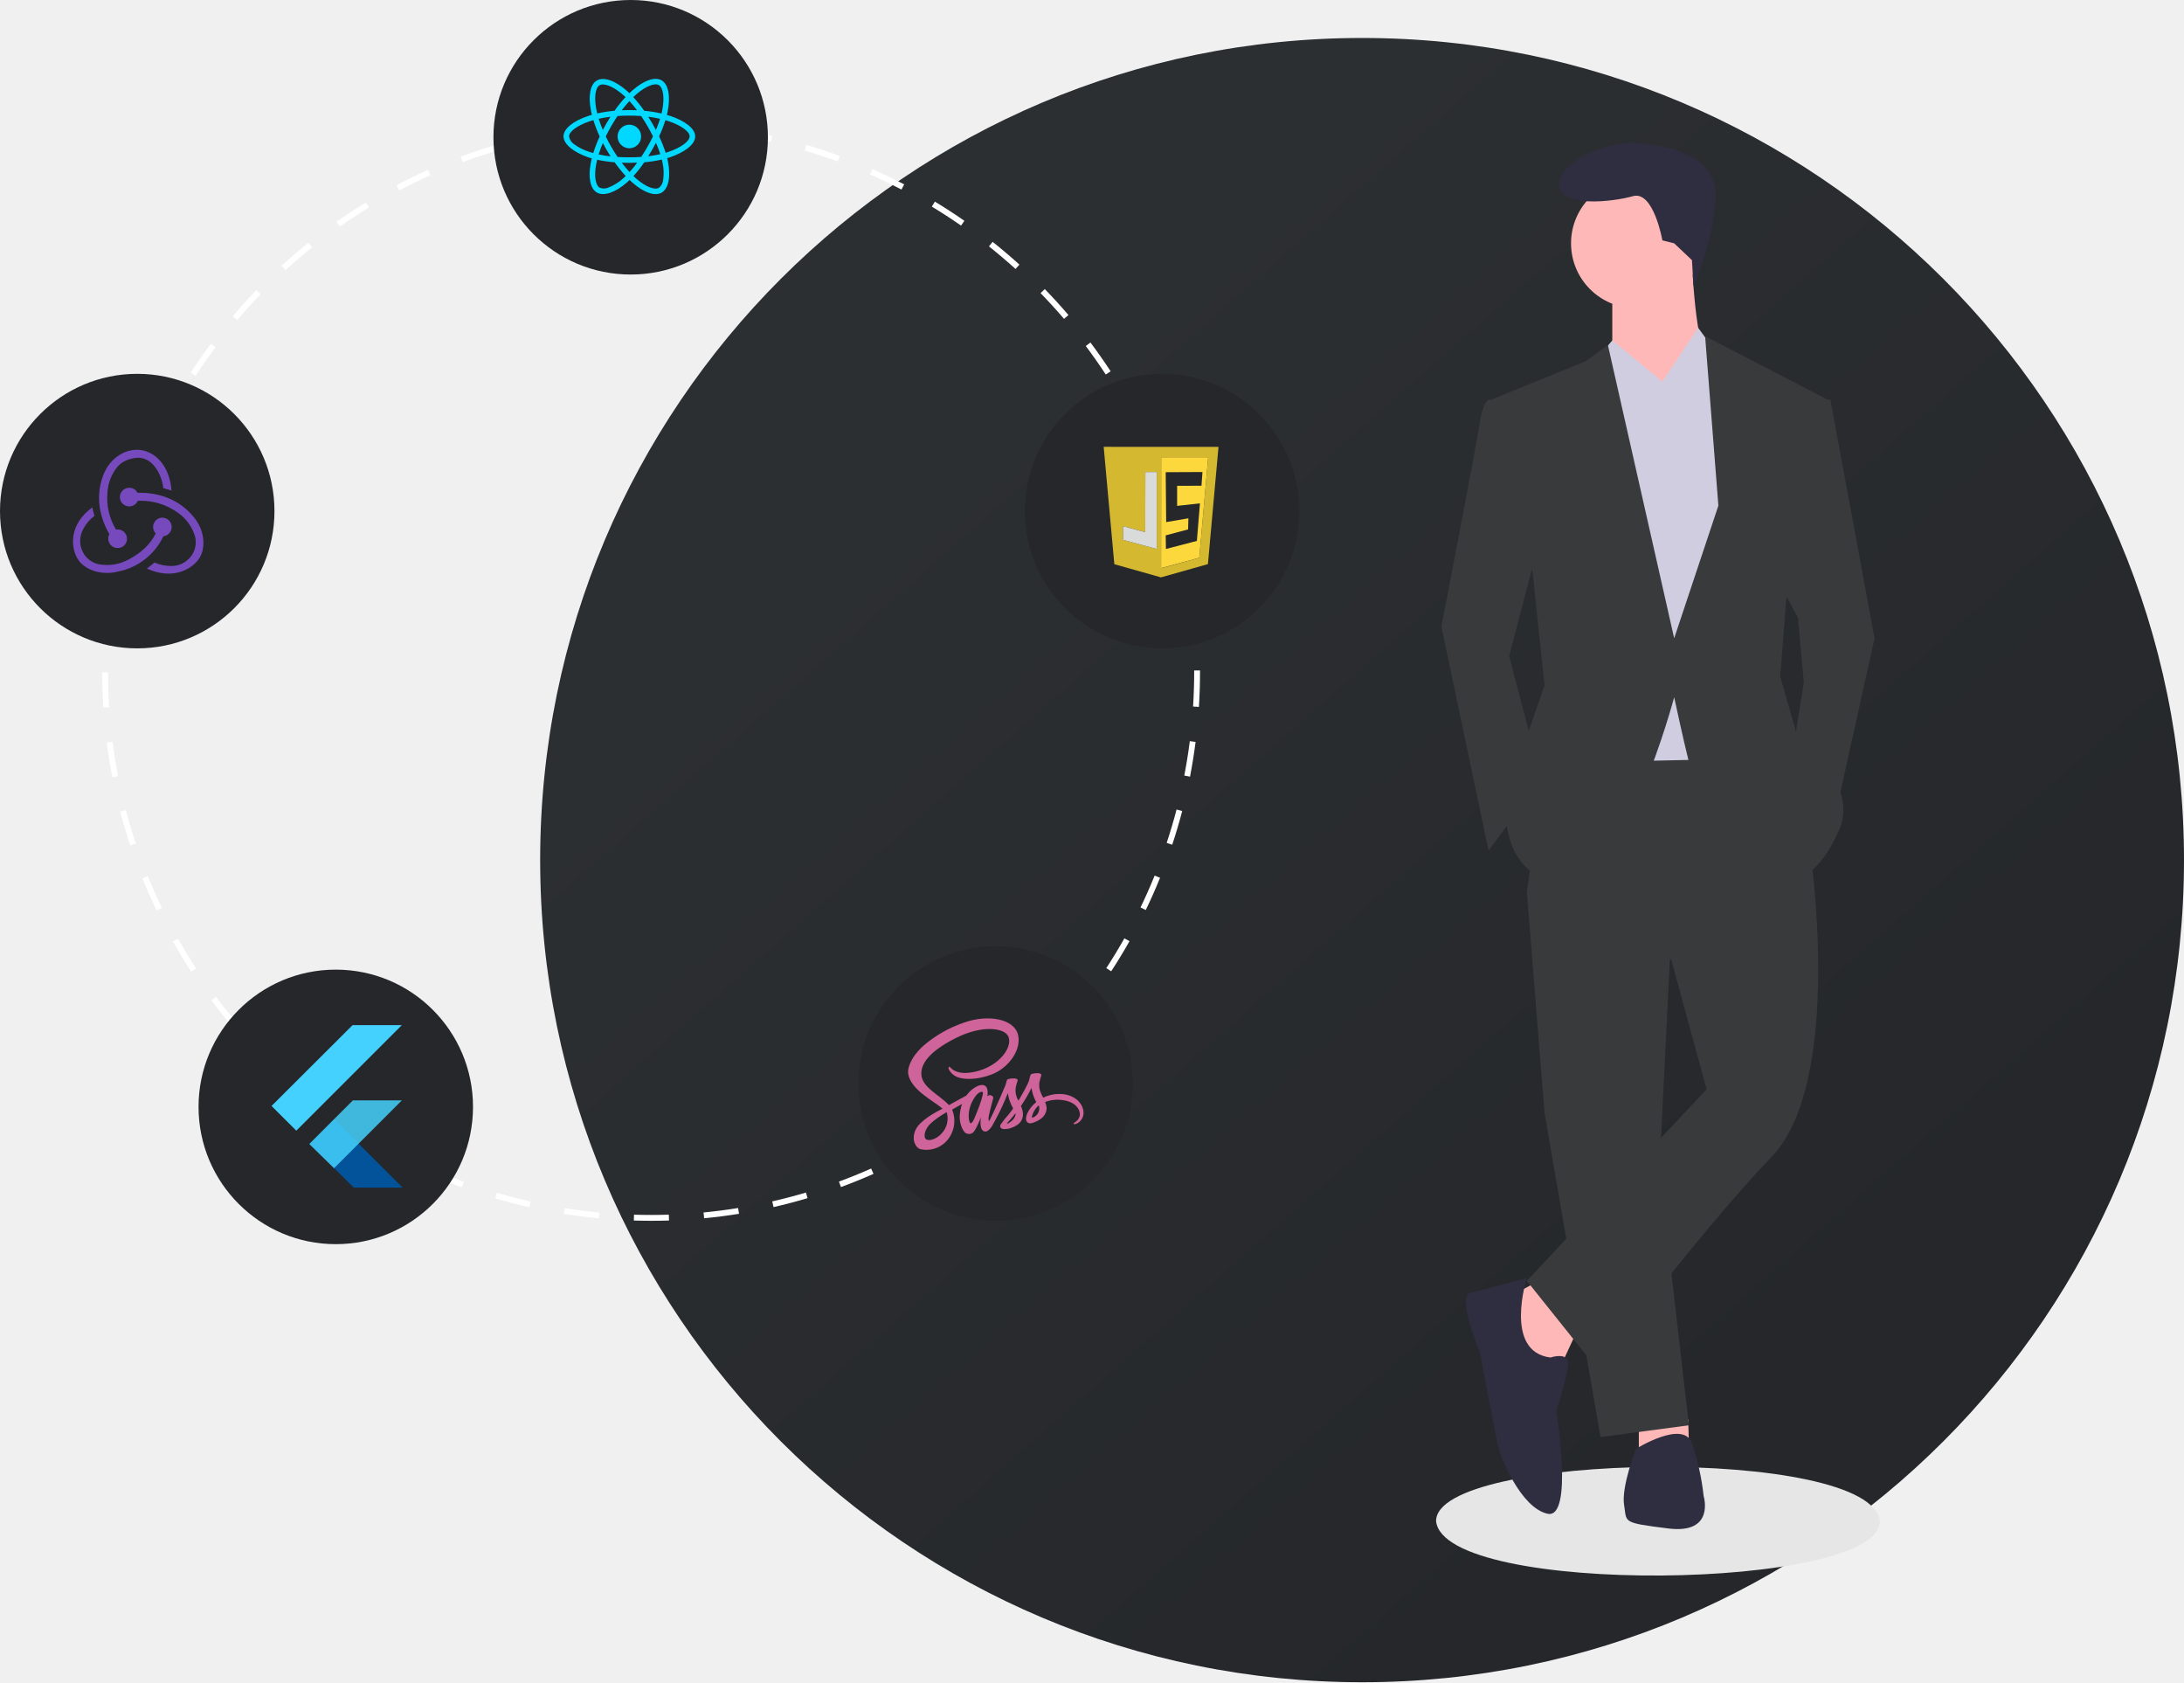
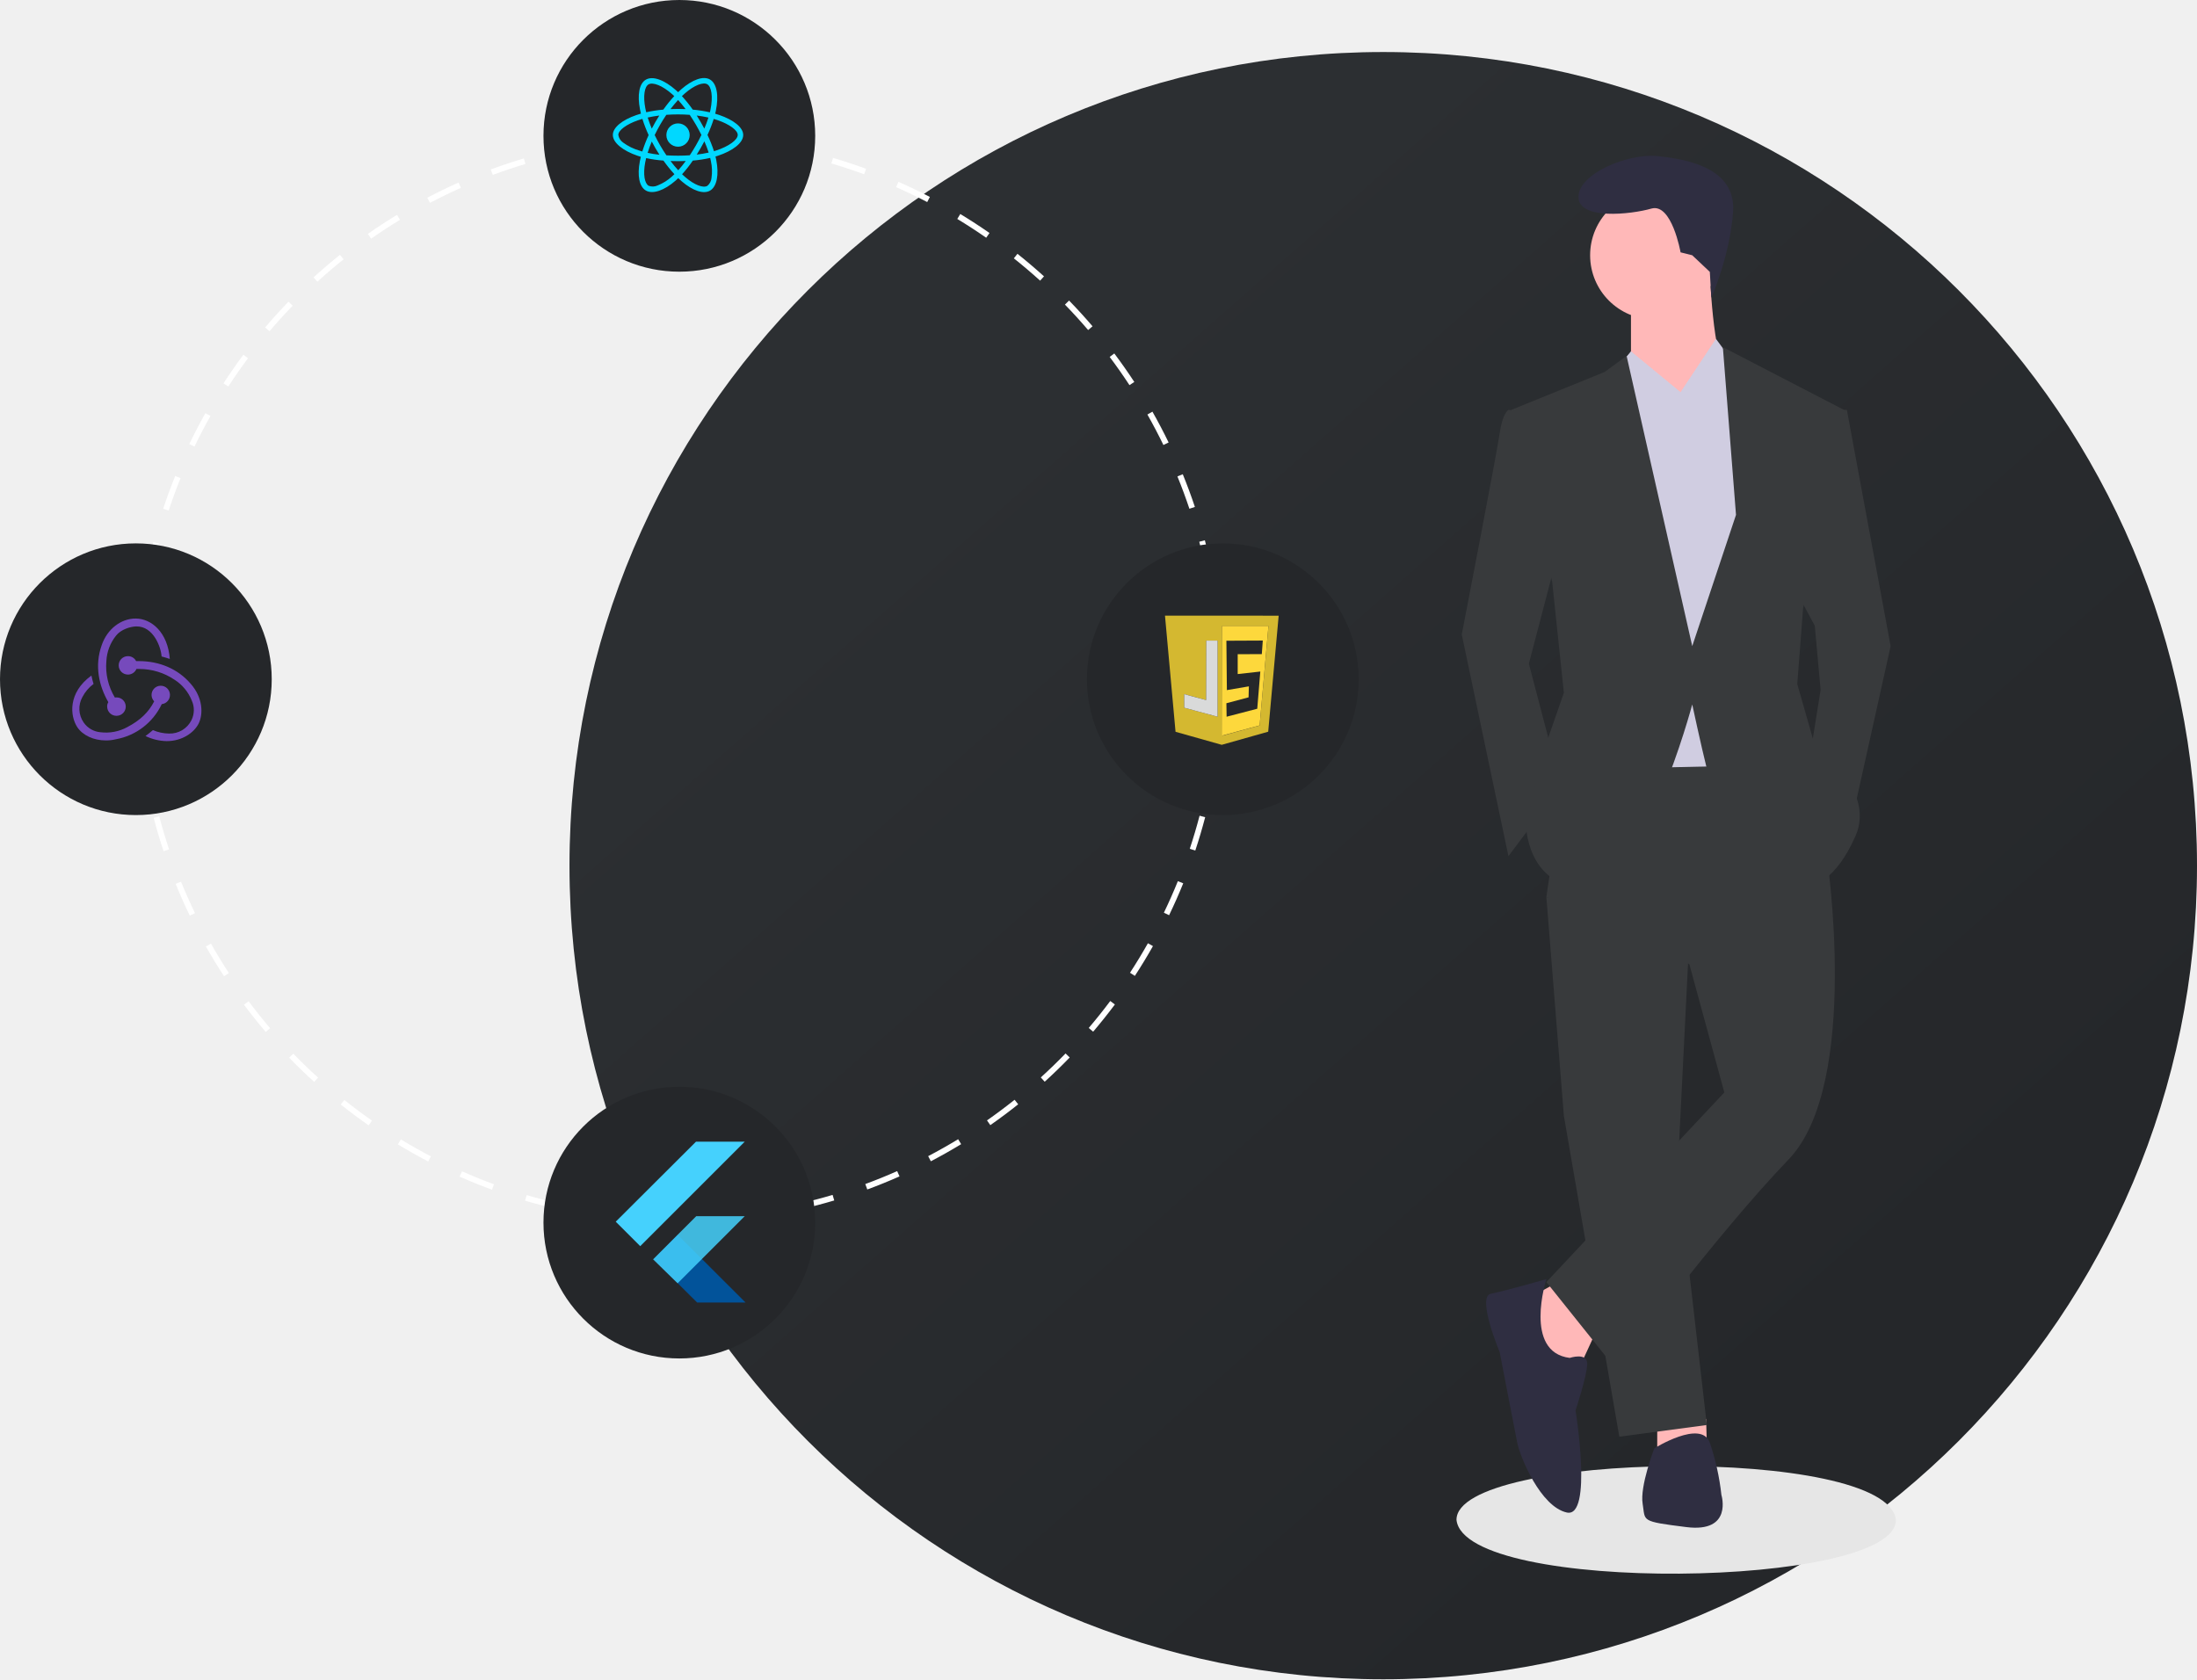
- <svg xmlns="http://www.w3.org/2000/svg" width="748" height="576" viewBox="0 0 748 576">
+ <svg xmlns="http://www.w3.org/2000/svg" width="760" height="581" viewBox="0 0 760 581">
  <defs>
    <linearGradient id="linear-gradient" x1="0.34" y1="0.155" x2="0.852" y2="0.736" gradientUnits="objectBoundingBox">
      <stop offset="0" stop-color="#2c2f32" />
      <stop offset="1" stop-color="#25272a" />
    </linearGradient>
  </defs>
-   <g id="illustration" transform="translate(-937 -262)">
+   <g id="illustration" transform="translate(-925 -257)">
    <circle id="Ellipse_21" data-name="Ellipse 21" cx="281.5" cy="281.5" r="281.5" transform="translate(1122 275)" fill="url(#linear-gradient)" />
    <g id="man-illustration">
      <path id="Path_48" data-name="Path 48" d="M970.42,735.63c.226,23.706-149.154,25.878-152,0C818.194,711.928,967.574,709.755,970.42,735.63Z" transform="translate(610.42 47.233)" fill="#e6e6e6" />
      <path id="Path_49" data-name="Path 49" d="M623.966,507.569l-11.1,6.055,7.065,23.213,11.1,1.009,6.056-13.12Z" transform="translate(840 193)" fill="#ffb8b8" />
      <path id="Path_50" data-name="Path 50" d="M658.28,553.994v11.1l17.157-1.009-.239-9.143Z" transform="translate(840 193)" fill="#ffb8b8" />
      <path id="Path_51" data-name="Path 51" d="M619.929,374.348l6.055,75.694L645.16,561.058l30.277-4.037-10.092-87.8,4.037-80.739Z" transform="translate(840 193)" fill="#383a3c" />
      <path id="Path_52" data-name="Path 52" d="M930.248,463.6l-72.666,1.009-8.074,55.508,49.453,23.213,12.111,44.407-61.564,65.6,24.222,30.277s34.314-46.425,59.545-72.666S946.4,504.977,946.4,504.977Z" transform="translate(610.42 47.233)" fill="#383a3c" />
      <circle id="Ellipse_22" data-name="Ellipse 22" cx="22.203" cy="22.203" r="22.203" transform="translate(1475.067 323.112)" fill="#ffb8b8" />
      <path id="Path_53" data-name="Path 53" d="M878.777,313.221v22.2l15.139,24.222s23.213-17.157,18.166-21.194-6.055-35.324-6.055-35.324Z" transform="translate(610.42 47.233)" fill="#ffb8b8" />
      <path id="Path_54" data-name="Path 54" d="M649.2,185.62l-15.139,18.166,6.056,126.155,47.434-1.009,8.074-110.007L685.53,190.666l-6.923-9.419-12.253,18.5Z" transform="translate(840 193)" fill="#d0cde1" />
      <path id="Path_55" data-name="Path 55" d="M854.555,396.988l-11.1,42.388,11.1,42.388-18.166,24.222-16.148-76.7s12.111-62.573,13.12-69.638,3.028-8.074,3.028-8.074l8.074,1.009Z" transform="translate(610.42 47.233)" fill="#383a3c" />
      <path id="Path_56" data-name="Path 56" d="M705.714,267.368l7.065,13.121,2.019,22.2-4.037,25.231,14.129,23.213,14.129-63.583L723.881,205.8h-6.056Z" transform="translate(840 193)" fill="#383a3c" />
      <path id="Path_57" data-name="Path 57" d="M849.509,652.327s-14.129,4.037-19.176,5.046,3.028,20.185,3.028,20.185,5.046,26.24,6.055,31.287,8.074,22.2,17.157,24.222,3.028-35.324,3.028-35.324,4.037-12.111,4.037-16.148-6.055-2.018-6.055-2.018C841.435,677.558,849.509,652.327,849.509,652.327Z" transform="translate(610.42 47.233)" fill="#2f2e41" />
      <path id="Path_58" data-name="Path 58" d="M882.814,730.039c1.009,6.055-1.009,6.055,15.139,8.074s12.111-11.1,12.111-11.1a84.809,84.809,0,0,0-4.037-18.166c-3.028-8.074-19.176,2.018-19.176,2.018S881.8,723.983,882.814,730.039Z" transform="translate(610.42 47.233)" fill="#2f2e41" />
      <path id="Path_59" data-name="Path 59" d="M906.053,303.833l.526,8.976s6.512-14.727,7.522-29.865-16.148-18.166-26.24-19.176-27.25,6.055-27.25,14.129,18.166,6.055,25.231,4.037,10.092,15.139,10.092,15.139l4.037,1.009Z" transform="translate(610.42 47.233)" fill="#2f2e41" />
      <path id="Path_60" data-name="Path 60" d="M643.24,192.767l5.957-7.147,17.157,14.129L649.2,211.86Z" transform="translate(840 193)" fill="#d0cde1" />
      <path id="Path_61" data-name="Path 61" d="M685.53,190.666l-7.065-9.083-12.111,18.166,15.139,11.1Z" transform="translate(840 193)" fill="#d0cde1" />
      <path id="Path_62" data-name="Path 62" d="M851.527,411.117l4.037,38.351-8.074,23.213-5.046,22.2s0,21.194,20.185,22.2,37.342-63.582,37.342-63.582,3.028,14.129,5.046,22.2,36.333,40.37,36.333,40.37,8.074-1.009,15.139-17.157-14.129-31.287-14.129-31.287L936.3,446.441l2.018-26.24,14.13-68.629-41.884-21.7L915.11,387.9l-15.139,45.416L877.263,332.9l-7.569,5.551-32.3,13.12Z" transform="translate(610.42 47.233)" fill="#383a3c" />
    </g>
    <g id="skills">
      <g id="undraw_product_iteration_kjok" transform="translate(937 262)">
-         <path id="circle" d="M452.664,563.767c-2-.016-4.014-.029-6-.091l.062-2c1.962.061,3.968.088,5.936.09s3.99-.032,5.987-.1l.064,2C456.7,563.734,454.661,563.767,452.664,563.767Zm-18.019-.845c-3.981-.377-8-.888-11.951-1.518l.315-1.975c3.906.623,7.884,1.129,11.824,1.5Zm36.092-.021-.19-1.99c3.938-.377,7.916-.888,11.822-1.517l.318,1.975c-3.949.636-7.969,1.151-11.95,1.532Zm-59.873-3.778c-3.9-.884-7.821-1.907-11.658-3.041l.567-1.918c3.8,1.122,7.676,2.134,11.533,3.008Zm83.648-.05-.444-1.949c3.866-.882,7.745-1.9,11.53-3.022l.569,1.918c-3.826,1.136-7.747,2.163-11.655,3.054ZM387.768,552.3c-3.762-1.382-7.525-2.9-11.187-4.523l.81-1.828c3.622,1.6,7.345,3.107,11.066,4.475Zm129.833-.078-.691-1.877c3.7-1.362,7.409-2.867,11.028-4.473l.812,1.828C525.091,549.32,521.34,550.841,517.6,552.218Zm-151.887-9.68c-3.54-1.848-7.075-3.84-10.506-5.92l1.037-1.711c3.395,2.06,6.892,4.029,10.395,5.857Zm173.873-.073-.926-1.772c3.494-1.827,6.983-3.8,10.369-5.854l1.039,1.709C546.646,538.628,543.12,540.618,539.587,542.465ZM345.105,530.039c-3.279-2.288-6.528-4.715-9.659-7.211l1.247-1.564c3.1,2.471,6.313,4.871,9.557,7.135Zm215.05-.071-1.146-1.639c3.243-2.267,6.454-4.667,9.544-7.135l1.248,1.563C566.678,525.251,563.432,527.676,560.155,529.967ZM326.268,515.014c-2.964-2.69-5.878-5.51-8.66-8.378l1.436-1.393c2.752,2.838,5.636,5.627,8.569,8.29Zm252.7-.069-1.346-1.48c2.926-2.657,5.807-5.448,8.563-8.293l1.436,1.391C584.838,509.438,581.926,512.258,578.97,514.945ZM309.5,497.726c-2.6-3.043-5.125-6.208-7.521-9.407l1.6-1.2c2.371,3.166,4.874,6.3,7.442,9.308Zm286.228-.083-1.521-1.3c2.567-3.013,5.071-6.148,7.441-9.318l1.6,1.2c-2.4,3.2-4.926,6.373-7.521,9.418ZM295.075,478.452c-2.188-3.351-4.293-6.811-6.258-10.284l1.741-.984c1.943,3.437,4.027,6.86,6.192,10.175Zm315.083-.108-1.676-1.092c2.166-3.321,4.249-6.751,6.193-10.2l1.742.982c-1.965,3.482-4.071,6.949-6.26,10.3ZM283.231,457.505c-1.74-3.6-3.384-7.3-4.886-11l1.853-.752c1.486,3.656,3.113,7.316,4.834,10.877ZM622,457.349l-1.8-.869c1.721-3.566,3.348-7.236,4.836-10.91l1.854.75C625.388,450.034,623.744,453.745,622,457.349ZM274.17,435.208c-1.265-3.8-2.421-7.685-3.436-11.55l1.935-.508c1,3.823,2.147,7.668,3.4,11.425ZM631.059,435l-1.9-.629c1.244-3.753,2.384-7.6,3.385-11.43l1.936.506C633.469,427.316,632.317,431.2,631.059,435ZM268.052,411.914c-.764-3.924-1.411-7.925-1.922-11.893l1.983-.256c.506,3.926,1.146,7.884,1.9,11.766Zm369.1-.22-1.963-.379c.75-3.881,1.386-7.841,1.887-11.77l1.984.254c-.507,3.971-1.149,7.973-1.908,11.895ZM264.973,388.031c-.256-3.986-.389-8.038-.393-12.043l2,0c0,3.963.135,7.972.389,11.916Zm375.228-.224-2-.127c.249-3.94.375-7.949.375-11.913v-.438h2v.432c0,4.013-.128,8.063-.379,12.047ZM266.942,364.072l-2-.123c.248-3.994.627-8.029,1.128-11.994l1.984.25C267.562,356.128,267.187,360.121,266.942,364.072Zm371.236-.656c-.26-3.953-.649-7.944-1.158-11.862L639,351.3c.515,3.96.909,7.993,1.172,11.989Zm-368.247-22.98-1.964-.378c.754-3.925,1.648-7.879,2.655-11.751l1.936.5C271.561,332.64,270.678,336.551,269.931,340.435ZM635.1,339.79c-.762-3.886-1.66-7.794-2.668-11.617l1.934-.51c1.02,3.864,1.927,7.814,2.7,11.742ZM275.93,317.376l-1.9-.627c1.255-3.8,2.653-7.612,4.154-11.331l1.854.749C278.554,309.846,277.171,313.617,275.93,317.376Zm353.095-.624c-1.256-3.754-2.649-7.514-4.143-11.177l1.852-.755c1.51,3.7,2.919,7.5,4.188,11.3Zm-344.161-21.5-1.8-.867c1.735-3.606,3.611-7.205,5.575-10.7l1.743.981C288.435,288.122,286.579,291.682,284.863,295.25Zm335.172-.545c-1.723-3.551-3.585-7.1-5.538-10.542l1.74-.986c1.974,3.48,3.856,7.066,5.6,10.656ZM296.56,274.465l-1.677-1.091c2.181-3.353,4.5-6.68,6.895-9.89l1.6,1.2C301.013,267.856,298.718,271.148,296.56,274.465Zm311.732-.471c-2.164-3.305-4.466-6.587-6.843-9.754l1.6-1.2c2.4,3.2,4.729,6.518,6.917,9.858Zm-297.48-18.641-1.523-1.295c2.59-3.047,5.313-6.051,8.094-8.928l1.438,1.39C316.07,249.367,313.376,252.339,310.812,255.354ZM594,254.941c-2.571-3.006-5.274-5.97-8.032-8.808l1.434-1.394c2.788,2.868,5.52,5.863,8.118,8.9ZM327.374,238.216l-1.347-1.479c2.959-2.7,6.042-5.328,9.16-7.823l1.25,1.562C333.352,232.945,330.3,235.549,327.374,238.216Zm250.011-.363c-2.933-2.655-5.99-5.251-9.09-7.717l1.246-1.565c3.132,2.493,6.223,5.117,9.186,7.8ZM345.973,223.33l-1.147-1.638c3.272-2.293,6.663-4.511,10.078-6.591l1.041,1.708C352.566,218.868,349.211,221.062,345.973,223.33Zm212.758-.318c-3.256-2.266-6.621-4.453-10-6.5l1.035-1.711c3.418,2.068,6.82,4.278,10.11,6.568ZM366.307,210.942l-.929-1.771c3.536-1.854,7.18-3.619,10.831-5.245l.813,1.827C373.41,207.361,369.805,209.107,366.307,210.942Zm172.02-.274c-3.512-1.828-7.131-3.566-10.758-5.166l.808-1.83c3.665,1.617,7.324,3.374,10.874,5.221Zm-150.281-9.4-.694-1.876c3.75-1.387,7.6-2.67,11.429-3.813l.571,1.917C395.559,198.625,391.755,199.895,388.046,201.267ZM516.5,201.04c-3.717-1.36-7.526-2.616-11.32-3.732l.564-1.919c3.835,1.128,7.685,2.4,11.443,3.773Zm-105.62-6.58-.446-1.949c3.891-.892,7.869-1.668,11.824-2.311l.32,1.975C418.663,192.81,414.727,193.578,410.878,194.46Zm82.763-.145c-3.856-.869-7.795-1.624-11.706-2.244l.313-1.976c3.953.627,7.934,1.39,11.832,2.269Zm-59.245-3.67-.193-1.99c3.971-.385,8.015-.648,12.021-.782l.066,2c-3.963.132-7.965.392-11.894.773Zm35.713-.062c-3.935-.368-7.937-.614-11.9-.731l.06-2c4,.119,8.046.368,12.022.739Z" transform="translate(-229.58 -145.767)" fill="#fff" />
-         <g id="react">
+         <path id="circle" d="M452.664,563.852c-2-.016-4.014-.029-6-.091l.062-2c1.962.061,3.968.088,5.936.09s3.99-.032,5.987-.1l.064,2C456.7,563.818,454.661,563.852,452.664,563.852Zm-18.019-.845c-3.981-.377-8-.888-11.951-1.518l.315-1.975c3.906.623,7.884,1.129,11.824,1.5Zm36.092-.022-.19-1.991c3.938-.377,7.916-.888,11.822-1.517l.318,1.975c-3.949.636-7.969,1.152-11.95,1.533Zm-59.873-3.779c-3.9-.884-7.821-1.908-11.658-3.042l.567-1.918c3.8,1.122,7.676,2.134,11.533,3.008Zm83.648-.05-.444-1.95c3.866-.882,7.745-1.9,11.53-3.023l.569,1.918c-3.826,1.136-7.747,2.164-11.655,3.054Zm-106.745-6.778c-3.762-1.382-7.525-2.9-11.187-4.524l.81-1.829c3.622,1.6,7.345,3.108,11.066,4.476ZM517.6,552.3l-.691-1.877c3.7-1.363,7.409-2.868,11.028-4.474l.812,1.828C525.091,549.4,521.34,550.923,517.6,552.3Zm-151.887-9.682c-3.54-1.848-7.075-3.841-10.506-5.921l1.037-1.711c3.395,2.06,6.892,4.03,10.395,5.859Zm173.873-.073-.926-1.773c3.494-1.828,6.983-3.8,10.369-5.856l1.039,1.709C546.646,538.706,543.12,540.7,539.587,542.545Zm-194.481-12.43c-3.279-2.289-6.528-4.716-9.659-7.213l1.247-1.565c3.1,2.471,6.313,4.872,9.557,7.136Zm215.05-.071-1.146-1.639c3.243-2.267,6.454-4.668,9.544-7.136l1.248,1.563C566.678,525.326,563.432,527.753,560.155,530.044ZM326.268,515.088c-2.964-2.691-5.878-5.511-8.66-8.38l1.436-1.393c2.752,2.839,5.636,5.628,8.569,8.292Zm252.7-.069-1.346-1.481c2.926-2.658,5.807-5.449,8.563-8.295l1.436,1.391C584.838,509.51,581.926,512.331,578.97,515.018ZM309.5,497.8c-2.6-3.044-5.125-6.209-7.521-9.409l1.6-1.2c2.371,3.167,4.874,6.3,7.442,9.31Zm286.228-.083-1.521-1.3c2.567-3.013,5.071-6.15,7.441-9.32l1.6,1.2c-2.4,3.2-4.926,6.374-7.521,9.42Zm-300.654-19.2c-2.188-3.351-4.293-6.812-6.258-10.286l1.741-.985c1.943,3.437,4.027,6.862,6.192,10.177Zm315.083-.108-1.676-1.092c2.166-3.322,4.249-6.753,6.193-10.2l1.742.983c-1.965,3.483-4.071,6.951-6.26,10.307ZM283.231,457.566c-1.74-3.6-3.384-7.3-4.886-11l1.853-.752c1.486,3.657,3.113,7.318,4.834,10.879ZM622,457.41l-1.8-.869c1.721-3.567,3.348-7.238,4.836-10.913l1.854.75C625.388,450.093,623.744,453.8,622,457.41ZM274.17,435.263c-1.265-3.8-2.421-7.686-3.436-11.552l1.935-.508c1,3.824,2.147,7.67,3.4,11.427Zm356.889-.212-1.9-.629c1.244-3.754,2.384-7.6,3.385-11.432l1.936.506C633.469,427.37,632.317,431.257,631.059,435.051ZM268.052,411.964c-.764-3.925-1.411-7.927-1.922-11.9l1.983-.256c.506,3.927,1.146,7.886,1.9,11.768Zm369.1-.22-1.963-.379c.75-3.882,1.386-7.843,1.887-11.772l1.984.254c-.507,3.972-1.149,7.974-1.908,11.9ZM264.973,388.076c-.256-3.987-.389-8.04-.393-12.046l2,0c0,3.964.135,7.973.389,11.919Zm375.228-.224-2-.127c.249-3.941.375-7.951.375-11.916v-.439h2v.432c0,4.014-.128,8.065-.379,12.05ZM266.942,364.111l-2-.123c.248-4,.627-8.031,1.128-12l1.984.25C267.562,356.166,267.187,360.159,266.942,364.111Zm371.236-.656c-.26-3.954-.649-7.946-1.158-11.865l1.982-.258c.515,3.961.909,7.995,1.172,11.992ZM269.931,340.469l-1.964-.378c.754-3.926,1.648-7.881,2.655-11.754l1.936.5C271.561,332.673,270.678,336.585,269.931,340.469Zm365.171-.645c-.762-3.887-1.66-7.8-2.668-11.619l1.934-.51c1.02,3.865,1.927,7.816,2.7,11.744ZM275.93,317.406l-1.9-.627c1.255-3.8,2.653-7.614,4.154-11.333l1.854.749C278.554,309.874,277.171,313.645,275.93,317.406Zm353.095-.624c-1.256-3.755-2.649-7.516-4.143-11.179l1.852-.755c1.51,3.7,2.919,7.5,4.188,11.3ZM284.863,295.274l-1.8-.867c1.735-3.607,3.611-7.207,5.575-10.7l1.743.982C288.435,288.144,286.579,291.705,284.863,295.274Zm335.172-.546c-1.723-3.552-3.585-7.1-5.538-10.544l1.74-.987c1.974,3.481,3.856,7.068,5.6,10.659ZM296.56,274.485l-1.677-1.091c2.181-3.353,4.5-6.682,6.895-9.892l1.6,1.2C301.013,267.874,298.718,271.167,296.56,274.485Zm311.732-.471c-2.164-3.306-4.466-6.588-6.843-9.756l1.6-1.2c2.4,3.2,4.729,6.52,6.917,9.861Zm-297.48-18.645-1.523-1.3c2.59-3.048,5.313-6.053,8.094-8.93l1.438,1.39C316.07,249.381,313.376,252.353,310.812,255.369ZM594,254.957c-2.571-3.007-5.274-5.971-8.032-8.81l1.434-1.394c2.788,2.868,5.52,5.864,8.118,8.9ZM327.374,238.228l-1.347-1.479c2.959-2.7,6.042-5.329,9.16-7.825l1.25,1.562C333.352,232.955,330.3,235.56,327.374,238.228Zm250.011-.363c-2.933-2.655-5.99-5.253-9.09-7.719l1.246-1.566c3.132,2.493,6.223,5.118,9.186,7.8ZM345.973,223.338l-1.147-1.638c3.272-2.294,6.663-4.512,10.078-6.592l1.041,1.708C352.566,218.875,349.211,221.069,345.973,223.338Zm212.758-.318c-3.256-2.267-6.621-4.454-10-6.5l1.035-1.711c3.418,2.068,6.82,4.279,10.11,6.57ZM366.307,210.948l-.929-1.772c3.536-1.855,7.18-3.62,10.831-5.246l.813,1.828C373.41,207.366,369.805,209.112,366.307,210.948Zm172.02-.274c-3.512-1.829-7.131-3.567-10.758-5.167l.808-1.83c3.665,1.617,7.324,3.374,10.874,5.222Zm-150.281-9.4-.694-1.876c3.75-1.388,7.6-2.671,11.429-3.814l.571,1.917C395.559,198.627,391.755,199.9,388.046,201.27Zm128.452-.227c-3.717-1.36-7.526-2.616-11.32-3.733l.564-1.919c3.835,1.129,7.685,2.4,11.443,3.774Zm-105.62-6.582-.446-1.95c3.891-.892,7.869-1.669,11.824-2.311l.32,1.975C418.663,192.811,414.727,193.579,410.878,194.461Zm82.763-.146c-3.856-.869-7.795-1.624-11.706-2.245l.313-1.976c3.953.627,7.934,1.39,11.832,2.269ZM434.4,190.645l-.193-1.991c3.971-.385,8.015-.649,12.021-.782l.066,2c-3.963.132-7.965.392-11.894.773Zm35.713-.062c-3.935-.368-7.937-.614-11.9-.732l.06-2c4,.119,8.046.368,12.022.739Z" transform="translate(-229.58 -145.767)" fill="#fff" />
+         <g id="react" transform="translate(7 -5)">
          <circle id="react-2" data-name="react" cx="47" cy="47" r="47" transform="translate(169)" fill="#25272a" />
          <path id="react-brands" d="M36.832,44.8q-.713-.238-1.427-.449c.079-.326.15-.652.22-.978,1.083-5.249.37-9.467-2.035-10.859-2.316-1.33-6.095.053-9.917,3.382-.379.326-.749.669-1.1,1.013-.238-.229-.484-.458-.731-.678-4.007-3.558-8.023-5.055-10.428-3.655C9.107,33.913,8.42,37.885,9.389,42.853c.1.493.2.978.326,1.471-.564.159-1.119.335-1.638.52C3.373,46.473,0,49.044,0,51.7c0,2.748,3.594,5.5,8.482,7.178.4.132.793.264,1.2.379-.132.528-.247,1.048-.352,1.585-.925,4.888-.2,8.763,2.1,10.093C13.81,72.313,17.809,70.9,21.7,67.5c.308-.273.616-.555.925-.854.388.379.793.74,1.2,1.092,3.77,3.241,7.5,4.553,9.794,3.223,2.378-1.374,3.153-5.54,2.149-10.613q-.119-.581-.264-1.189c.282-.079.555-.167.828-.255,5.081-1.682,8.763-4.4,8.763-7.2C45.094,49.036,41.624,46.446,36.832,44.8ZM24.916,37.322c3.276-2.854,6.333-3.972,7.724-3.171,1.488.854,2.061,4.307,1.127,8.843-.062.3-.123.59-.2.881a45.089,45.089,0,0,0-5.927-.934,44.5,44.5,0,0,0-3.752-4.677c.344-.326.678-.634,1.03-.942ZM14.726,56.275c.449.766.907,1.532,1.392,2.281a39.883,39.883,0,0,1-4.087-.661,41.138,41.138,0,0,1,1.436-3.92c.405.775.819,1.541,1.259,2.3Zm-2.669-10.6c1.268-.282,2.616-.511,4.016-.687-.467.731-.925,1.48-1.356,2.237s-.854,1.515-1.251,2.29c-.555-1.312-1.022-2.6-1.409-3.84Zm2.413,6.068c.581-1.215,1.215-2.4,1.885-3.576s1.392-2.308,2.149-3.426c1.321-.1,2.669-.15,4.043-.15s2.73.053,4.043.15q1.123,1.665,2.14,3.408t1.911,3.558q-.885,1.823-1.9,3.594c-.669,1.171-1.383,2.308-2.131,3.435-1.312.1-2.678.141-4.06.141s-2.721-.044-4.016-.123q-1.149-1.678-2.167-3.435c-.678-1.171-1.3-2.36-1.894-3.576Zm15.906,4.509c.449-.775.872-1.559,1.286-2.352a40.887,40.887,0,0,1,1.488,3.9,38.685,38.685,0,0,1-4.139.7c.476-.74.925-1.5,1.365-2.255Zm1.268-6.738c-.414-.775-.837-1.55-1.277-2.308s-.881-1.489-1.348-2.22a40.53,40.53,0,0,1,4.043.7,38.975,38.975,0,0,1-1.418,3.822Zm-9.08-9.908a38.676,38.676,0,0,1,2.607,3.153c-1.744-.079-3.5-.079-5.24,0C20.794,41.629,21.684,40.572,22.565,39.612Zm-10.217-5.4c1.48-.863,4.765.37,8.226,3.435.22.194.44.405.669.616a44.746,44.746,0,0,0-3.778,4.677,46.424,46.424,0,0,0-5.919.916c-.114-.449-.211-.907-.308-1.365-.828-4.263-.282-7.478,1.11-8.279ZM10.19,57.429c-.37-.106-.731-.22-1.092-.344A17.964,17.964,0,0,1,3.55,54.338,3.952,3.952,0,0,1,1.894,51.7c0-1.612,2.783-3.673,6.8-5.073.5-.176,1.013-.335,1.524-.484a46.832,46.832,0,0,0,2.158,5.6,48.141,48.141,0,0,0-2.184,5.681ZM20.46,66.06a16.12,16.12,0,0,1-4.967,3.109,3.9,3.9,0,0,1-3.109.114c-1.4-.81-1.982-3.92-1.189-8.1.1-.493.2-.986.326-1.471a44.061,44.061,0,0,0,5.98.863,46.479,46.479,0,0,0,3.8,4.7C21.023,65.55,20.741,65.814,20.46,66.06Zm2.158-2.14a41.644,41.644,0,0,1-2.669-3.2c.846.035,1.717.053,2.6.053.907,0,1.8-.018,2.678-.062a37.983,37.983,0,0,1-2.607,3.206Zm11.511,2.642a3.914,3.914,0,0,1-1.453,2.757c-1.4.81-4.386-.247-7.61-3.012-.37-.317-.74-.661-1.119-1.013a43.569,43.569,0,0,0,3.717-4.721,43.417,43.417,0,0,0,6.007-.925c.088.361.167.722.238,1.074a16.055,16.055,0,0,1,.22,5.84Zm1.6-9.468c-.247.079-.493.159-.749.229A44.742,44.742,0,0,0,32.737,51.7a44.515,44.515,0,0,0,2.158-5.54c.458.132.9.273,1.321.414,4.1,1.409,6.984,3.506,6.984,5.108,0,1.726-3.074,3.955-7.469,5.408ZM22.547,55.773a4.034,4.034,0,1,1,4.034-4.034,4.034,4.034,0,0,1-4.034,4.034Z" transform="translate(193 -5.012)" fill="#00d8ff" />
        </g>
-         <g id="redux">
+         <g id="redux" transform="translate(-12 55)">
          <path id="Path_91" data-name="Path 91" d="M47,0A47,47,0,1,1,0,47,47,47,0,0,1,47,0Z" transform="translate(0 128)" fill="#25272a" />
          <g id="redux-2" data-name="redux" transform="translate(13.851 140.7)">
            <path id="Path_301" data-name="Path 301" d="M42.1,57.892a3.193,3.193,0,0,0-.341-6.367h-.114a3.181,3.181,0,0,0-3.07,3.3,3.265,3.265,0,0,0,.91,2.1c-1.933,3.809-4.889,6.595-9.323,8.926A15.372,15.372,0,0,1,20.9,67.614a7.905,7.905,0,0,1-5.8-3.355,8.35,8.35,0,0,1-.455-8.812A13.386,13.386,0,0,1,18.51,50.9c-.227-.739-.568-1.99-.739-2.9-8.243,5.969-7.391,14.042-4.889,17.851,1.876,2.842,5.685,4.6,9.892,4.6a13.976,13.976,0,0,0,3.411-.4A21.816,21.816,0,0,0,42.1,57.892Z" transform="translate(0 -14.973)" fill="#764abc" />
            <path id="Path_302" data-name="Path 302" d="M63.726,45.751c-4.321-5.06-10.688-7.845-17.965-7.845h-.909A3.124,3.124,0,0,0,42.066,36.2h-.114a3.184,3.184,0,1,0,.114,6.368h.114a3.2,3.2,0,0,0,2.786-1.933h1.023A21.667,21.667,0,0,1,58.1,44.33a15.229,15.229,0,0,1,6.026,7.277,7.881,7.881,0,0,1-.114,6.708,8.346,8.346,0,0,1-7.788,4.662,14.539,14.539,0,0,1-5.571-1.194c-.626.569-1.762,1.478-2.558,2.047a17.548,17.548,0,0,0,7.334,1.762c5.458,0,9.494-3.013,11.029-6.026,1.649-3.3,1.535-8.982-2.729-13.815Z" transform="translate(-11.617 -9.881)" fill="#764abc" />
            <path id="Path_303" data-name="Path 303" d="M30,43.885a3.193,3.193,0,0,0,3.184,3.07H33.3a3.184,3.184,0,1,0-.114-6.368h-.114a.968.968,0,0,0-.4.057A20.83,20.83,0,0,1,29.72,28.024a15.251,15.251,0,0,1,3.354-8.812c1.649-2.1,4.832-3.127,6.993-3.184,6.026-.114,8.584,7.391,8.755,10.4.739.171,1.99.569,2.842.853C50.982,18.075,45.3,13.3,39.84,13.3,34.723,13.3,30,17,28.128,22.453c-2.615,7.277-.909,14.269,2.274,19.784a2.554,2.554,0,0,0-.4,1.649Z" transform="translate(-6.775)" fill="#764abc" />
          </g>
        </g>
-         <g id="javascript">
+         <g id="javascript" transform="translate(13 55)">
          <circle id="Ellipse_3" data-name="Ellipse 3" cx="47" cy="47" r="47" transform="translate(351 128)" fill="#25272a" />
          <g id="g5193" transform="translate(383 39.6)">
            <path id="path5113" d="M-1.35,153.584-5,113.4l39.325.015-3.62,40.138-16.073,4.54Zm29.095-2.193L30.8,116.973h-16.1l.122,37.96ZM13.19,122.019H9.279l-.046,20.6-7.592-2.07.015,4.709,11.534,3.113V122.02Z" transform="translate(0 0)" fill="#d4b830" />
            <path id="path5159" d="M49.069,196.159c-.506-.153-3.006-.828-5.552-1.518L38.9,193.4v-2.316c0-2.27,0-2.316.23-2.239.122.046,1.81.506,3.742,1.043l3.512.966.031-10.276.031-10.276H50.28v13.067c0,10.383-.031,13.067-.138,13.067-.077-.015-.567-.138-1.074-.276Z" transform="translate(-37.167 -48.174)" fill="rgba(235,235,235,0)" opacity="0.986" />
            <path id="path5157" d="M38.315,192.921l-.015-4.709s4.847,1.365,7.592,2.07l.046-20.583h3.911v26.334Z" transform="translate(-36.659 -47.665)" fill="rgba(235,235,235,0.92)" opacity="0.986" />
            <path id="path5117" d="M123.4,136.6h16.1l-3.052,34.417L123.4,174.56Zm12.224,28.65,1.058-12.868-7.822.874v-6.871l8.344-.031.337-4.693-12.592.061.169,17.086,7.607-1.3-.107,3.8-7.669,2.04.076,4.663Z" transform="translate(-108.707 -19.642)" fill="#fdd83c" />
          </g>
        </g>
-         <g id="flutter">
+         <g id="flutter" transform="translate(108 39)">
          <circle id="Ellipse_5" data-name="Ellipse 5" cx="47" cy="47" r="47" transform="translate(68 332)" fill="#25272a" />
          <g id="flutter-2" data-name="flutter" transform="translate(92.71 350.78)">
            <path id="Path_305" data-name="Path 305" d="M37.9,79.09,22.84,64.129l8.323-8.468L54.639,79.09Z" transform="translate(-9.443 -23.218)" fill="#02539a" fill-rule="evenodd" />
            <g id="Group_63" data-name="Group 63" transform="translate(0.29 0.22)">
              <path id="Path_306" data-name="Path 306" d="M22.52,59.5,37.446,44.57h16.78L31.006,67.79Z" transform="translate(-9.599 -18.793)" fill="rgba(69,209,253,0.85)" fill-rule="evenodd" />
              <path id="Path_307" data-name="Path 307" d="M.29,27.9l8.474,8.468L44.917.22H28.049Z" transform="translate(-0.29 -0.22)" fill="#45d1fd" fill-rule="evenodd" />
            </g>
          </g>
        </g>
-         <g id="sass">
-           <circle id="Ellipse_4" data-name="Ellipse 4" cx="47" cy="47" r="47" transform="translate(294 324)" fill="#25272a" />
-           <path id="sass-1" d="M51.625,26.111a12.383,12.383,0,0,0-5.447,1.268,11.2,11.2,0,0,1-1.221-2.818,7.793,7.793,0,0,1-.106-2.372,19,19,0,0,1,.716-2.559c-.012-.106-.129-.622-1.338-.634s-2.254.235-2.372.552a13.483,13.483,0,0,0-.5,1.8c-.211,1.1-2.418,5.013-3.675,7.068a7.21,7.21,0,0,1-.834-2.066,7.792,7.792,0,0,1-.106-2.371,19.013,19.013,0,0,1,.716-2.559c-.012-.106-.129-.622-1.338-.634s-2.254.235-2.372.552-.247,1.068-.5,1.8-3.182,7.255-3.945,8.958c-.387.869-.728,1.561-.974,2.031s-.012.035-.035.082l-.329.622v.012c-.164.294-.34.575-.423.575a3.915,3.915,0,0,1,.023-1.867c.434-2.266,1.491-5.8,1.479-5.929,0-.059.2-.681-.681-1a1.07,1.07,0,0,0-1.233.211c-.07,0-.129.188-.129.188s.951-3.98-1.82-3.98c-1.738,0-4.133,1.89-5.318,3.616-.751.411-2.348,1.28-4.039,2.207-.646.352-1.315.728-1.949,1.068l-.129-.141c-3.358-3.581-9.568-6.117-9.31-10.93.094-1.749.7-6.363,11.928-11.952,9.193-4.579,16.554-3.322,17.833-.528,1.82,3.992-3.933,11.412-13.489,12.48-3.639.411-5.553-1-6.034-1.526-.5-.552-.575-.575-.763-.47-.305.164-.117.657,0,.951a5.667,5.667,0,0,0,3.452,2.712c1.749.575,6.023.892,11.188-1.1,5.788-2.242,10.308-8.465,8.981-13.666C36.175.459,27.394-1.279,19.093,1.668A41.785,41.785,0,0,0,4.946,9.781c-4.579,4.273-5.307,8.007-5,9.557,1.068,5.53,8.688,9.134,11.74,11.8-.153.082-.294.164-.423.235-1.526.751-7.338,3.792-8.793,7.009C.825,42.019,2.727,44.637,4,44.99a9.382,9.382,0,0,0,10.108-4.1,10.138,10.138,0,0,0,.9-9.333l-.035-.07,1.2-.7c.775-.458,1.538-.881,2.207-1.245a14.617,14.617,0,0,0-.786,3.992c-.164,2.066.681,4.743,1.8,5.8a1.987,1.987,0,0,0,1.444.47c1.291,0,1.878-1.068,2.524-2.348.8-1.561,1.5-3.369,1.5-3.369s-.881,4.9,1.526,4.9c.881,0,1.761-1.139,2.16-1.726v.012s.023-.035.07-.117.1-.147.141-.223V36.9c.352-.611,1.139-2.008,2.313-4.32,1.514-2.982,2.97-6.715,2.97-6.715a21.429,21.429,0,0,0,.575,2.418A23.143,23.143,0,0,0,35.87,31.1c-.352.493-.564.775-.564.775l.012.012c-.282.376-.6.775-.927,1.174A34.121,34.121,0,0,0,31.573,36.6a.967.967,0,0,0,.258,1.291,2.35,2.35,0,0,0,1.479.235,6.59,6.59,0,0,0,2.207-.5,7.644,7.644,0,0,0,1.9-1,4.234,4.234,0,0,0,1.82-3.745,7.53,7.53,0,0,0-.693-2.642c.106-.153.211-.305.317-.47a49.559,49.559,0,0,0,3.287-5.694,21.429,21.429,0,0,0,.575,2.418,16.955,16.955,0,0,0,1.068,2.419A10.437,10.437,0,0,0,40.59,33.05c-.693,2-.153,2.9.869,3.111a3.125,3.125,0,0,0,1.608-.329A7.288,7.288,0,0,0,45.1,34.788a4.593,4.593,0,0,0,2.242-3.71,7.112,7.112,0,0,0-.5-2.2,11.438,11.438,0,0,1,5.823-.669c5.224.61,6.258,3.874,6.058,5.236A3.507,3.507,0,0,1,57.061,35.8c-.364.223-.481.305-.446.47.047.247.211.235.528.188a4.064,4.064,0,0,0,2.841-3.628c.141-3.229-2.923-6.751-8.359-6.716ZM11.333,39.695c-1.726,1.89-4.156,2.606-5.189,2-1.115-.646-.681-3.428,1.444-5.436a27.624,27.624,0,0,1,4.074-3.041c.247-.153.622-.376,1.068-.646a1.252,1.252,0,0,1,.117-.07c.082-.047.176-.106.27-.164A7.489,7.489,0,0,1,11.333,39.695Zm12.621-8.582c-.6,1.468-1.867,5.236-2.63,5.025-.658-.176-1.057-3.029-.129-5.847a13.052,13.052,0,0,1,2.055-3.769c.951-1.057,1.984-1.409,2.243-.974C25.8,26.111,24.329,30.2,23.954,31.113Zm10.414,4.978c-.258.129-.493.223-.6.153-.082-.047.106-.223.106-.223s1.3-1.4,1.82-2.043c.294-.376.646-.81,1.021-1.3v.141c0,1.69-1.62,2.818-2.348,3.275Zm8.03-1.831c-.188-.141-.164-.575.47-1.937a7.259,7.259,0,0,1,1.785-2.3,2.9,2.9,0,0,1,.176,1.01A3.3,3.3,0,0,1,42.4,34.259Z" transform="translate(311.116 348.455)" fill="#cf649a" />
-         </g>
      </g>
    </g>
  </g>
</svg>
